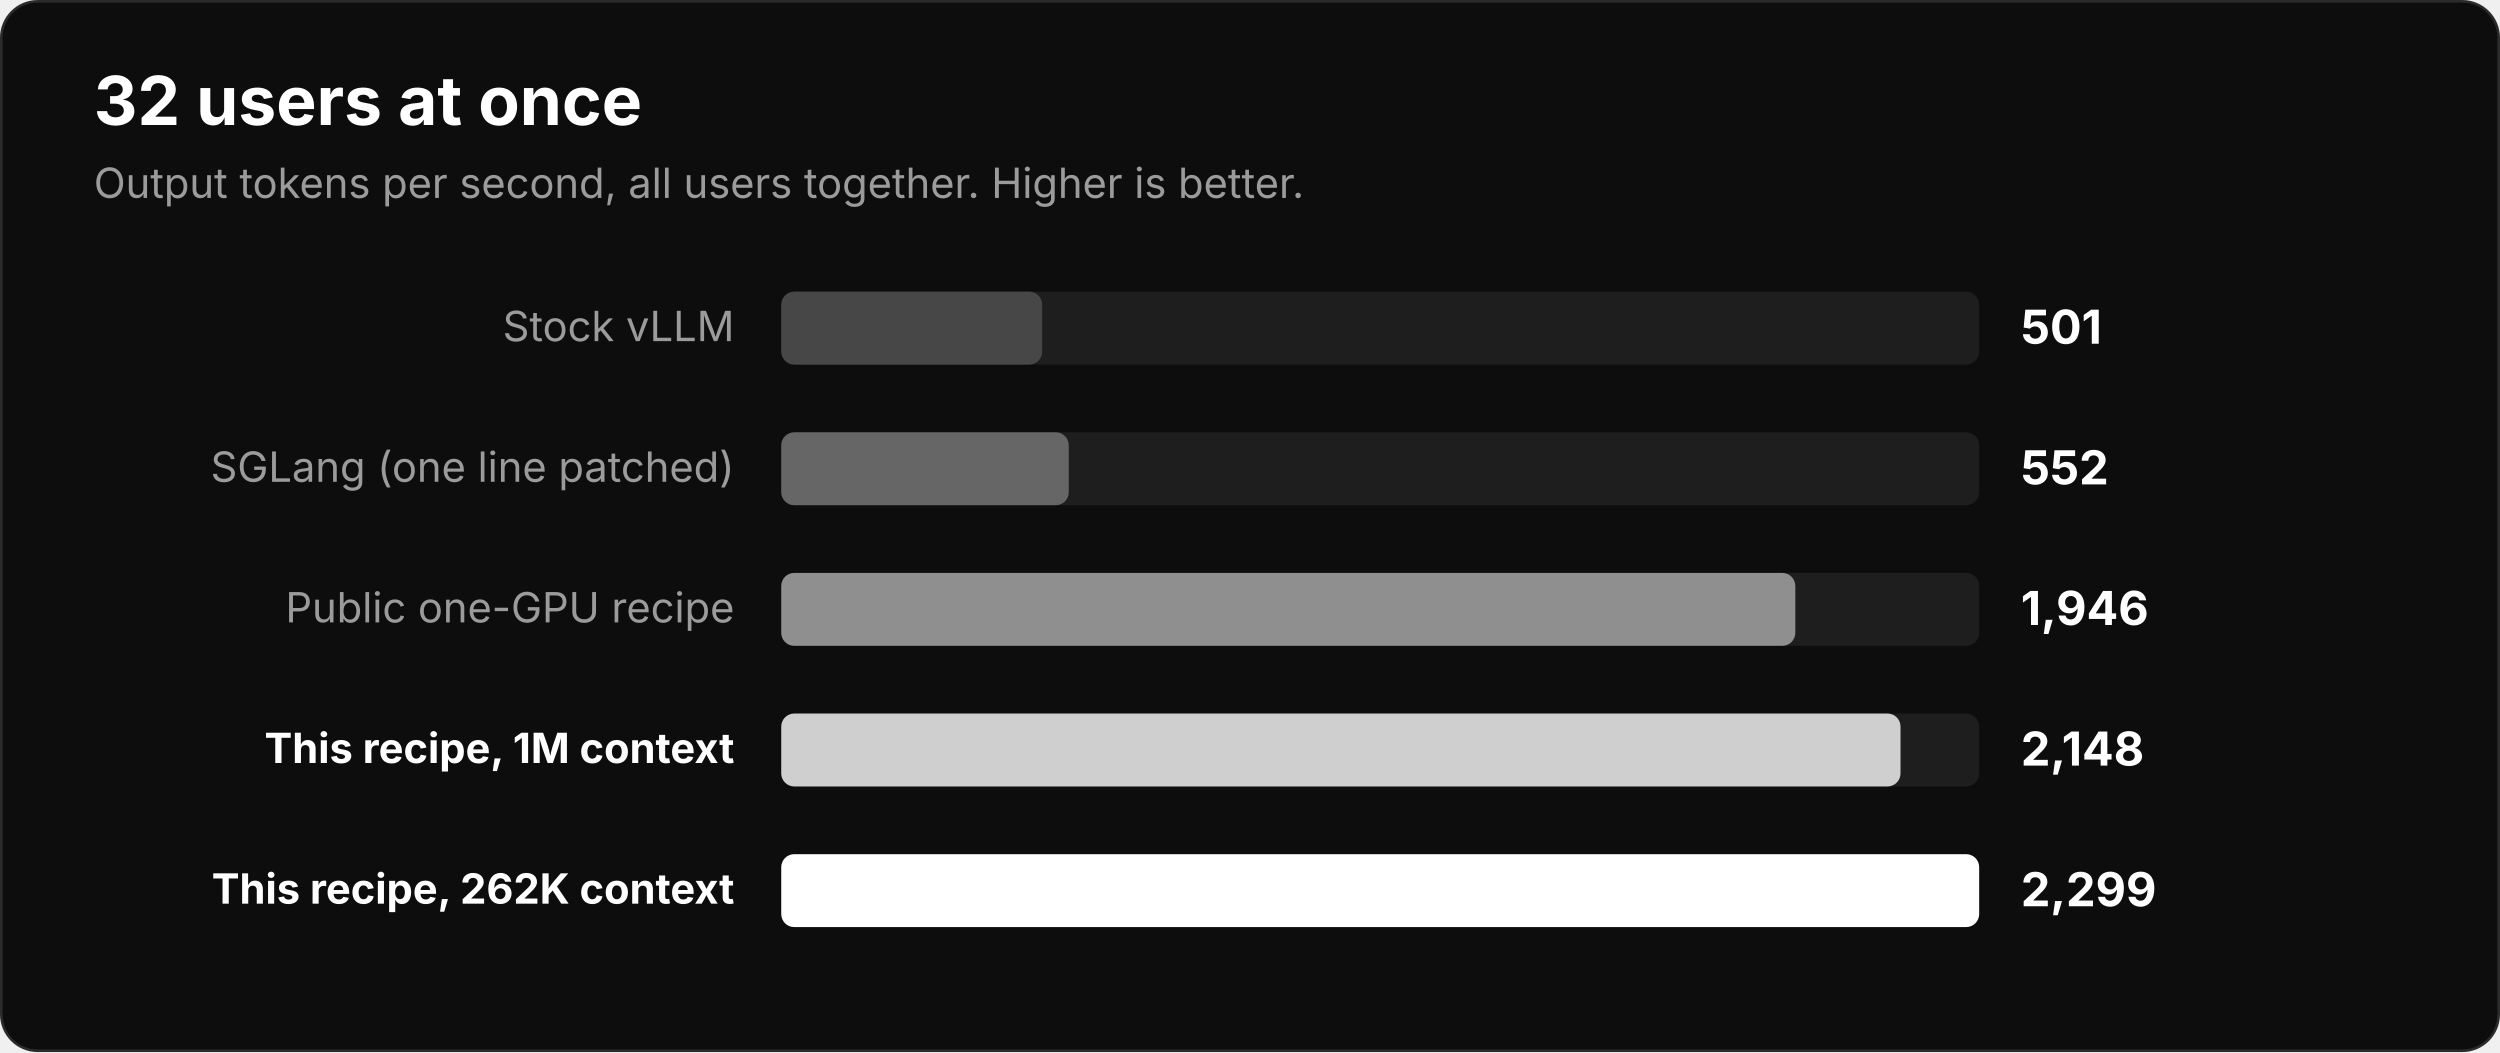
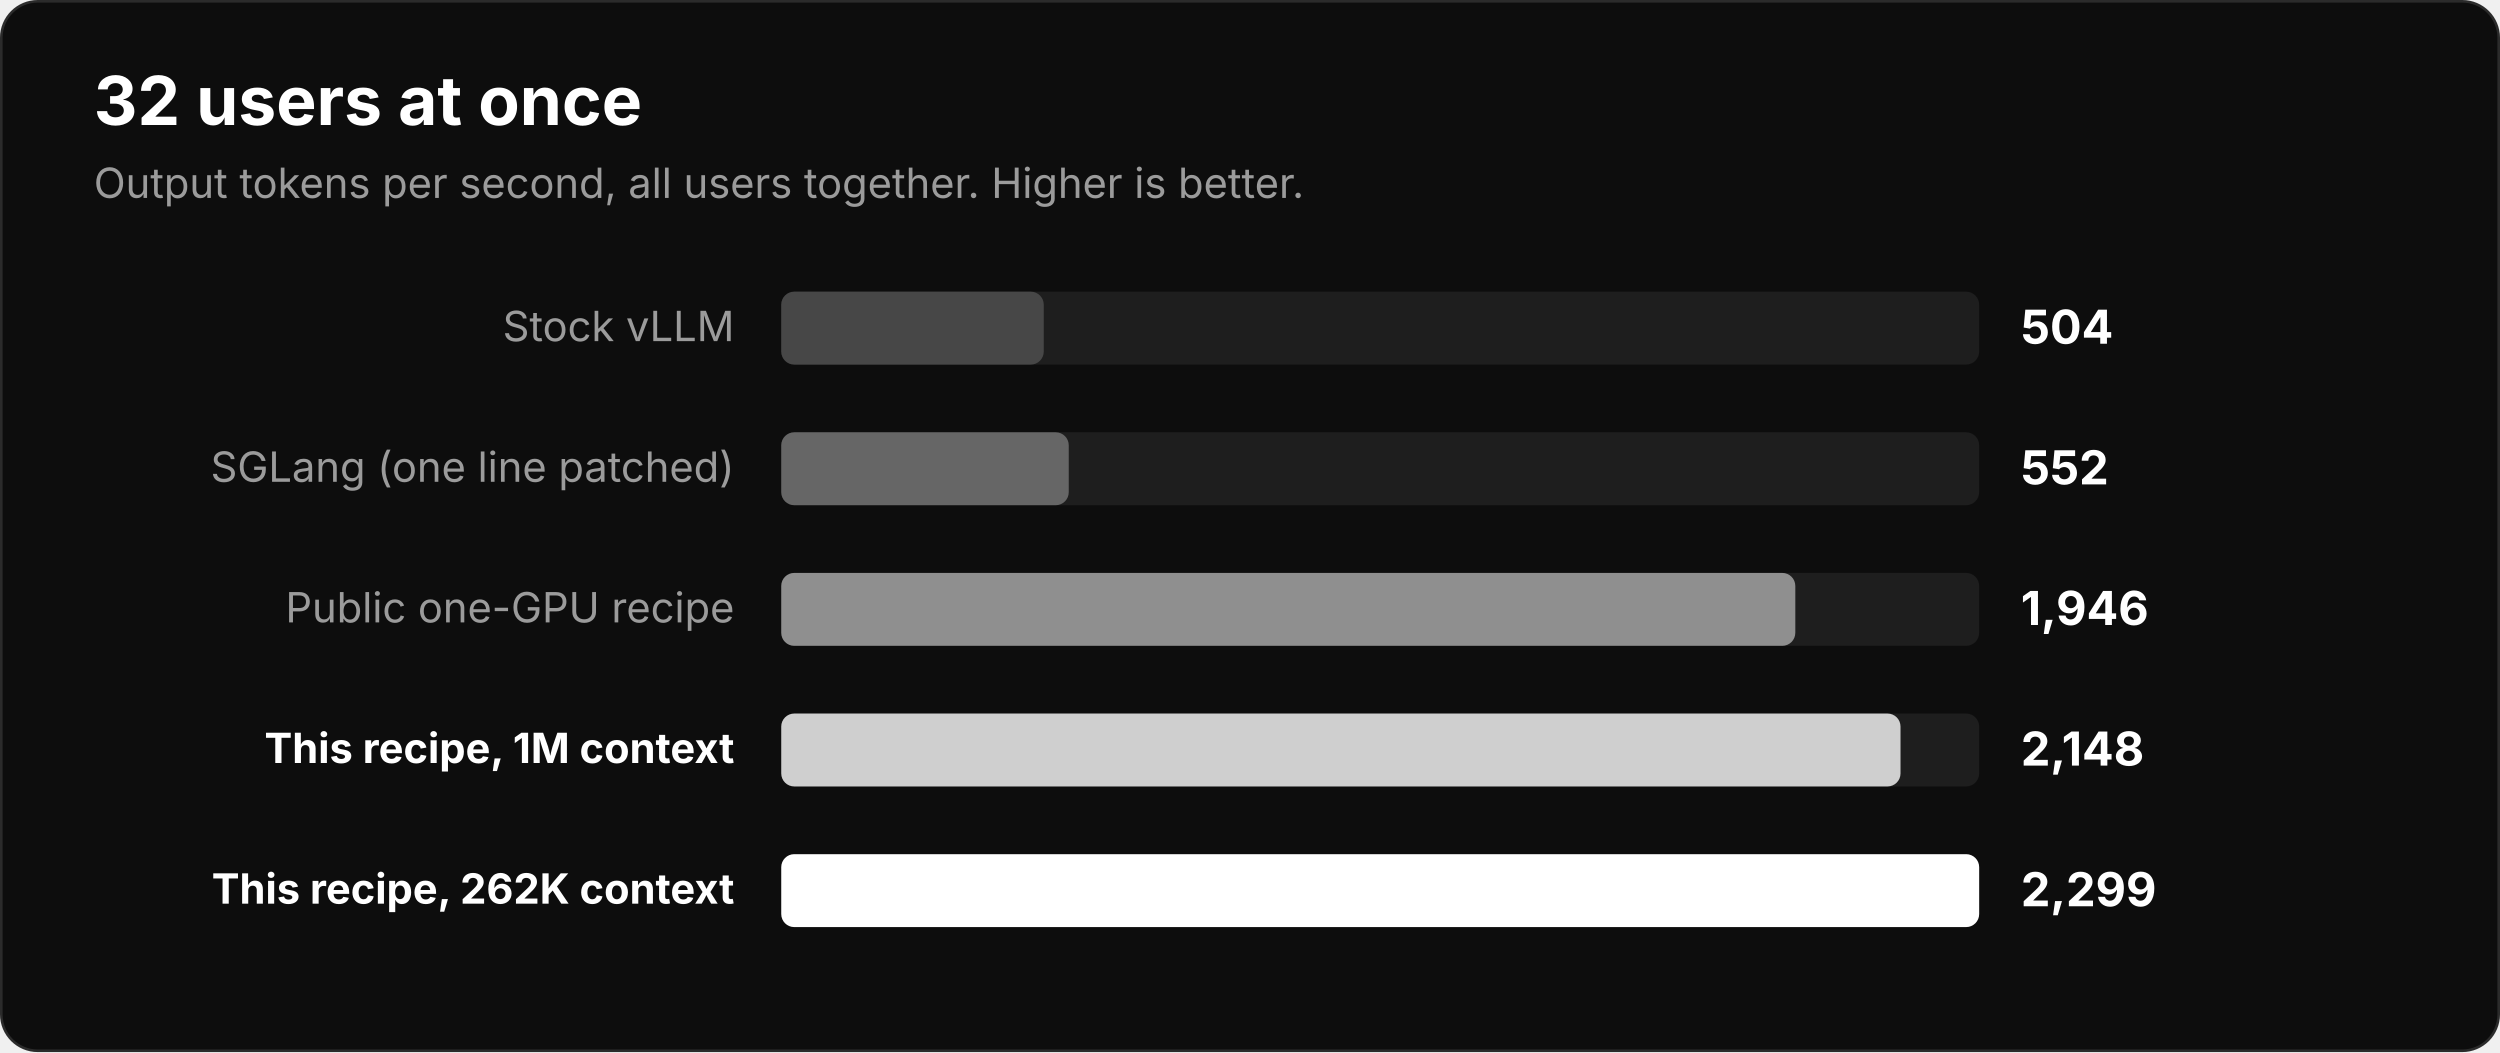
<svg xmlns="http://www.w3.org/2000/svg" viewBox="0 0 960 404" width="960" height="404" role="img">
  <rect x="0.5" y="0.5" width="959" height="403" rx="14" fill="#0d0d0d" stroke="#2b2b2b" />
  <text x="36.0" y="48.0" font-family="'Inter', 'Helvetica Neue', Helvetica, Arial, sans-serif" font-size="26" font-weight="700" fill="#ffffff" text-anchor="start">32 users at once</text>
  <text x="36.0" y="76.0" font-family="'Inter', 'Helvetica Neue', Helvetica, Arial, sans-serif" font-size="16" font-weight="400" fill="#9b9b9b" text-anchor="start">Output tokens per second, all users together. Higher is better.</text>
  <text x="282.0" y="131.0" font-family="'Inter', 'Helvetica Neue', Helvetica, Arial, sans-serif" font-size="16" font-weight="400" fill="#9b9b9b" text-anchor="end">Stock vLLM</text>
  <rect x="300" y="112" width="460" height="28" rx="5" fill="#2b2b2b" opacity="0.55" />
-   <rect x="300" y="112" width="100.2" height="28" rx="5" fill="#474747" />
-   <text x="776.0" y="132.0" font-family="'Inter', 'Helvetica Neue', Helvetica, Arial, sans-serif" font-size="18" font-weight="700" fill="#ffffff" text-anchor="start">501</text>
+   <rect x="300" y="112" width="100.8" height="28" rx="5" fill="#474747" />
+   <text x="776.0" y="132.0" font-family="'Inter', 'Helvetica Neue', Helvetica, Arial, sans-serif" font-size="18" font-weight="700" fill="#ffffff" text-anchor="start">504</text>
  <text x="282.0" y="185.0" font-family="'Inter', 'Helvetica Neue', Helvetica, Arial, sans-serif" font-size="16" font-weight="400" fill="#9b9b9b" text-anchor="end">SGLang (one line patched)</text>
  <rect x="300" y="166" width="460" height="28" rx="5" fill="#2b2b2b" opacity="0.55" />
  <rect x="300" y="166" width="110.4" height="28" rx="5" fill="#666666" />
  <text x="776.0" y="186.0" font-family="'Inter', 'Helvetica Neue', Helvetica, Arial, sans-serif" font-size="18" font-weight="700" fill="#ffffff" text-anchor="start">552</text>
  <text x="282.0" y="239.0" font-family="'Inter', 'Helvetica Neue', Helvetica, Arial, sans-serif" font-size="16" font-weight="400" fill="#9b9b9b" text-anchor="end">Public one-GPU recipe</text>
  <rect x="300" y="220" width="460" height="28" rx="5" fill="#2b2b2b" opacity="0.55" />
  <rect x="300" y="220" width="389.4" height="28" rx="5" fill="#8f8f8f" />
  <text x="776.0" y="240.0" font-family="'Inter', 'Helvetica Neue', Helvetica, Arial, sans-serif" font-size="18" font-weight="700" fill="#ffffff" text-anchor="start">1,946</text>
  <text x="282.0" y="293.0" font-family="'Inter', 'Helvetica Neue', Helvetica, Arial, sans-serif" font-size="16" font-weight="700" fill="#ffffff" text-anchor="end">This recipe, 1M context</text>
  <rect x="300" y="274" width="460" height="28" rx="5" fill="#2b2b2b" opacity="0.55" />
  <rect x="300" y="274" width="429.8" height="28" rx="5" fill="#cfcfcf" />
  <text x="776.0" y="294.0" font-family="'Inter', 'Helvetica Neue', Helvetica, Arial, sans-serif" font-size="18" font-weight="700" fill="#ffffff" text-anchor="start">2,148</text>
  <text x="282.0" y="347.0" font-family="'Inter', 'Helvetica Neue', Helvetica, Arial, sans-serif" font-size="16" font-weight="700" fill="#ffffff" text-anchor="end">This recipe, 262K context</text>
  <rect x="300" y="328" width="460" height="28" rx="5" fill="#2b2b2b" opacity="0.55" />
  <rect x="300" y="328" width="460.0" height="28" rx="5" fill="#ffffff" />
  <text x="776.0" y="348.0" font-family="'Inter', 'Helvetica Neue', Helvetica, Arial, sans-serif" font-size="18" font-weight="700" fill="#ffffff" text-anchor="start">2,299</text>
</svg>
